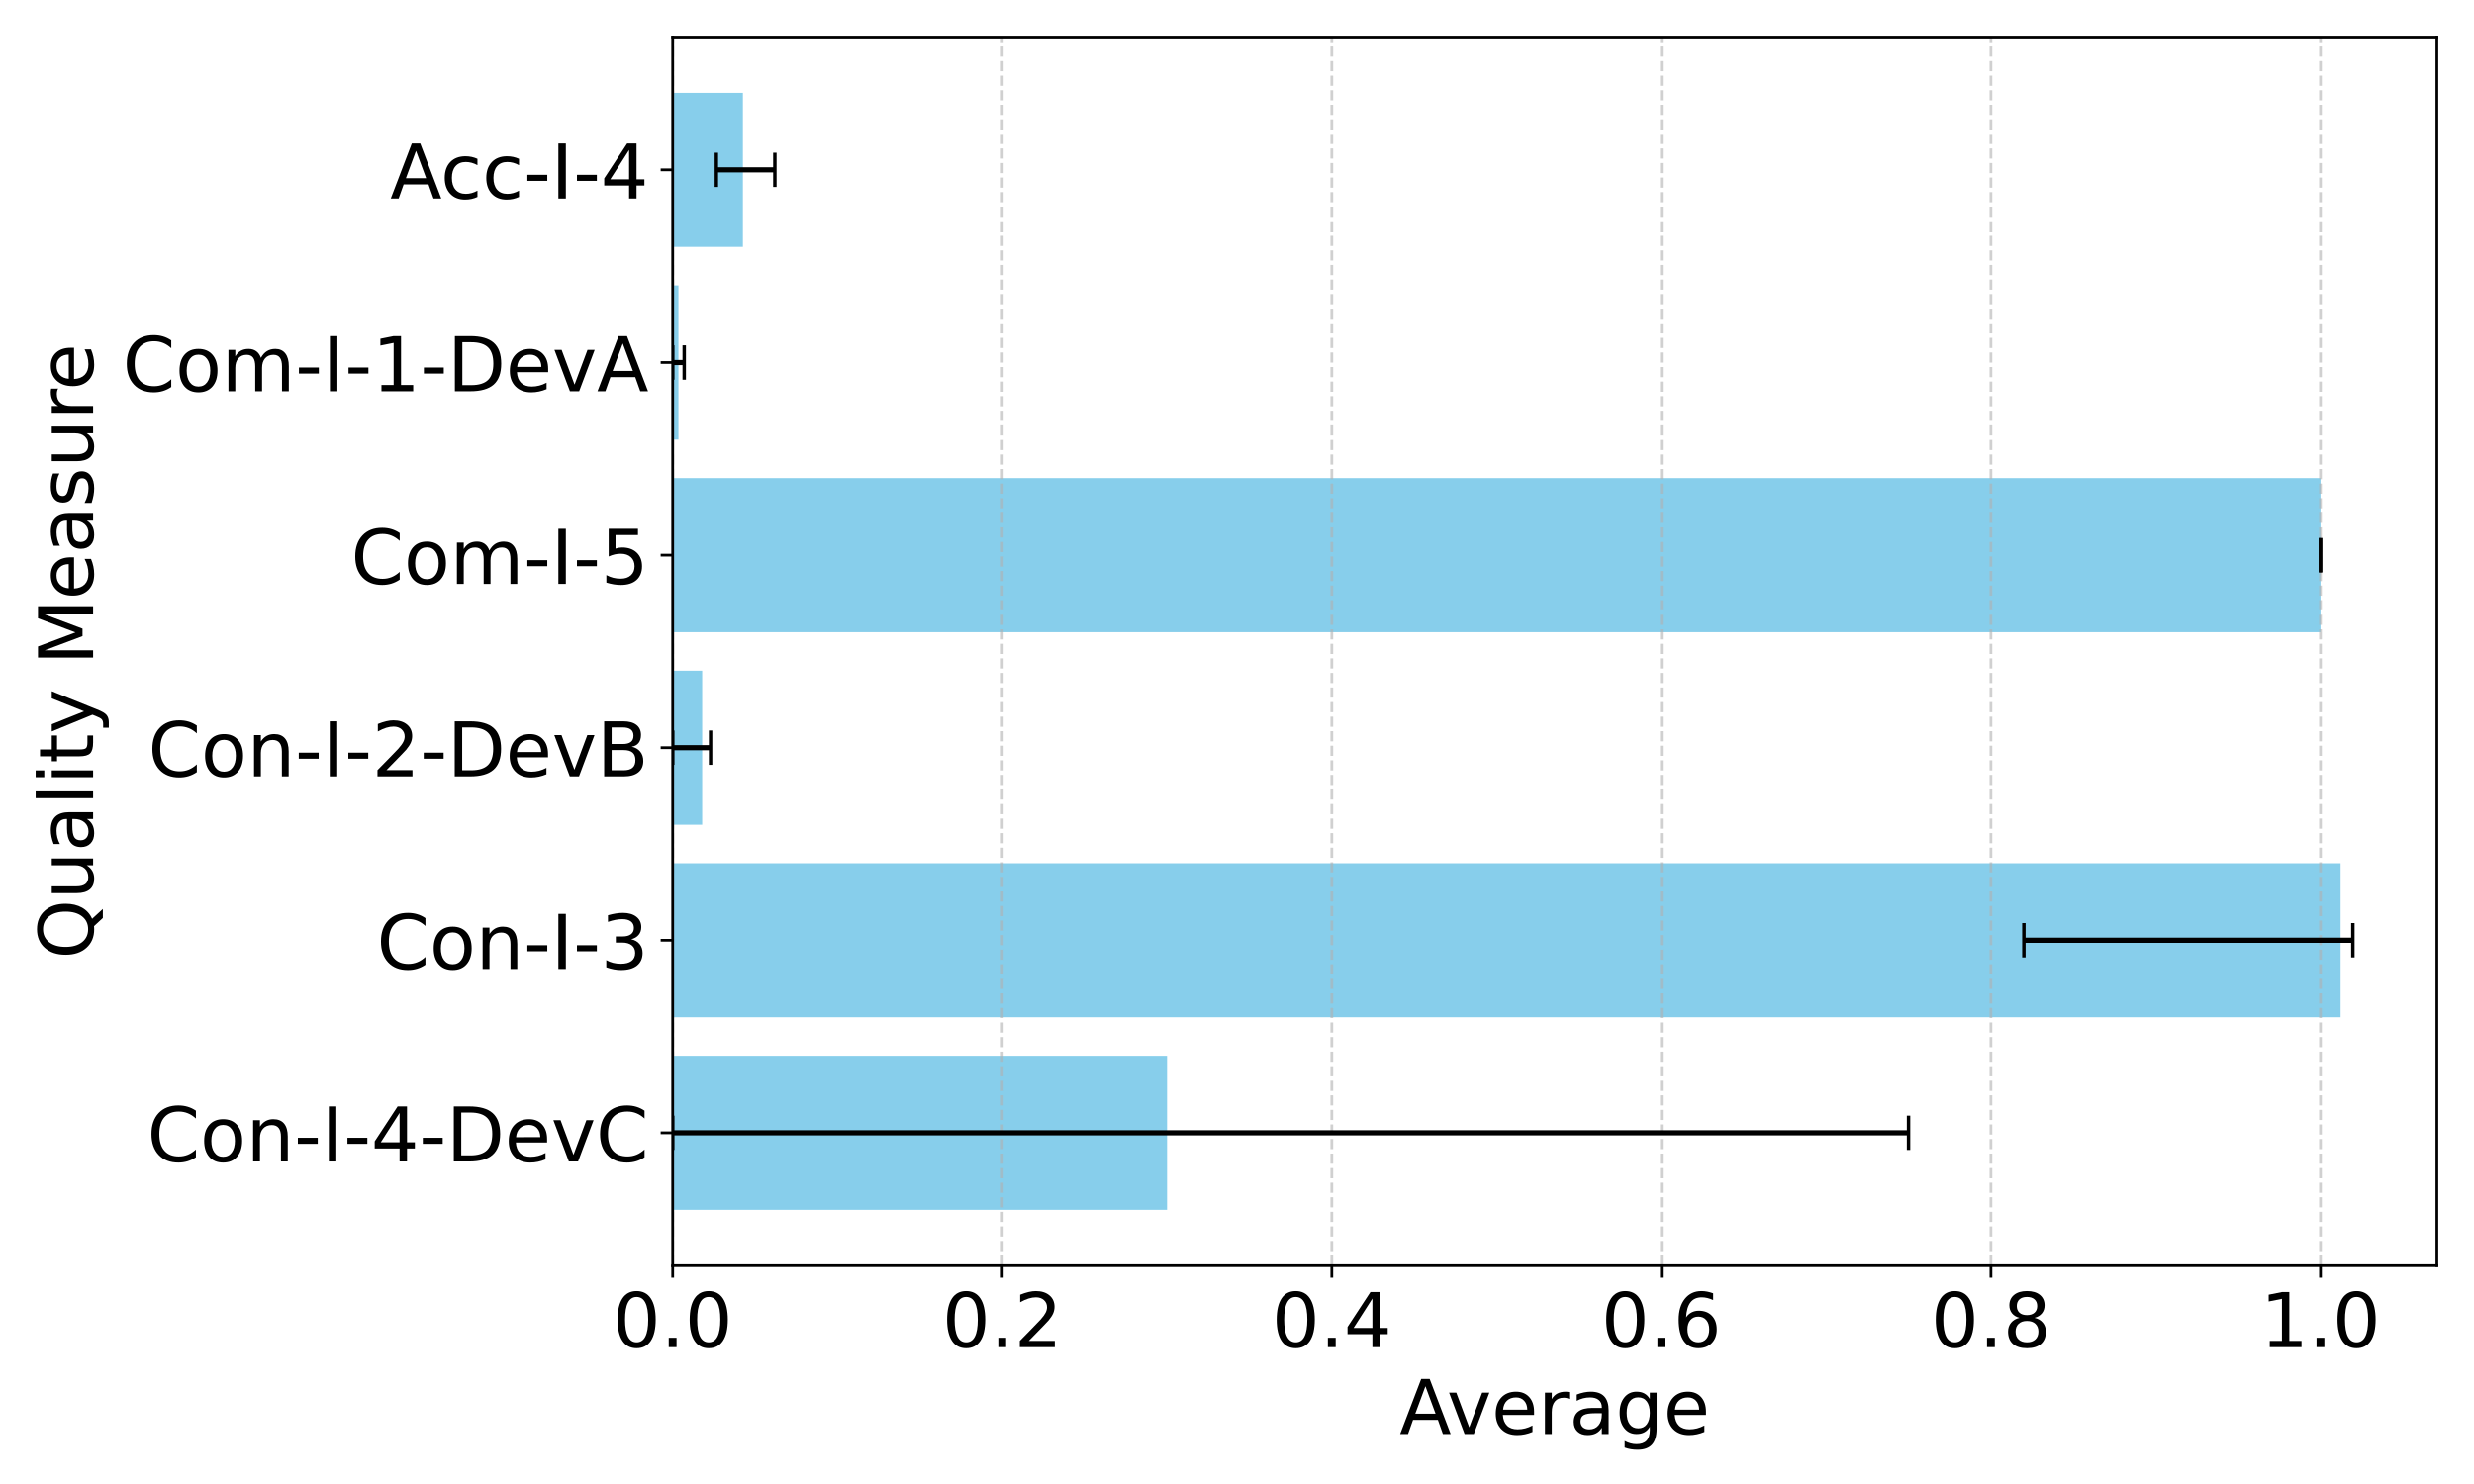
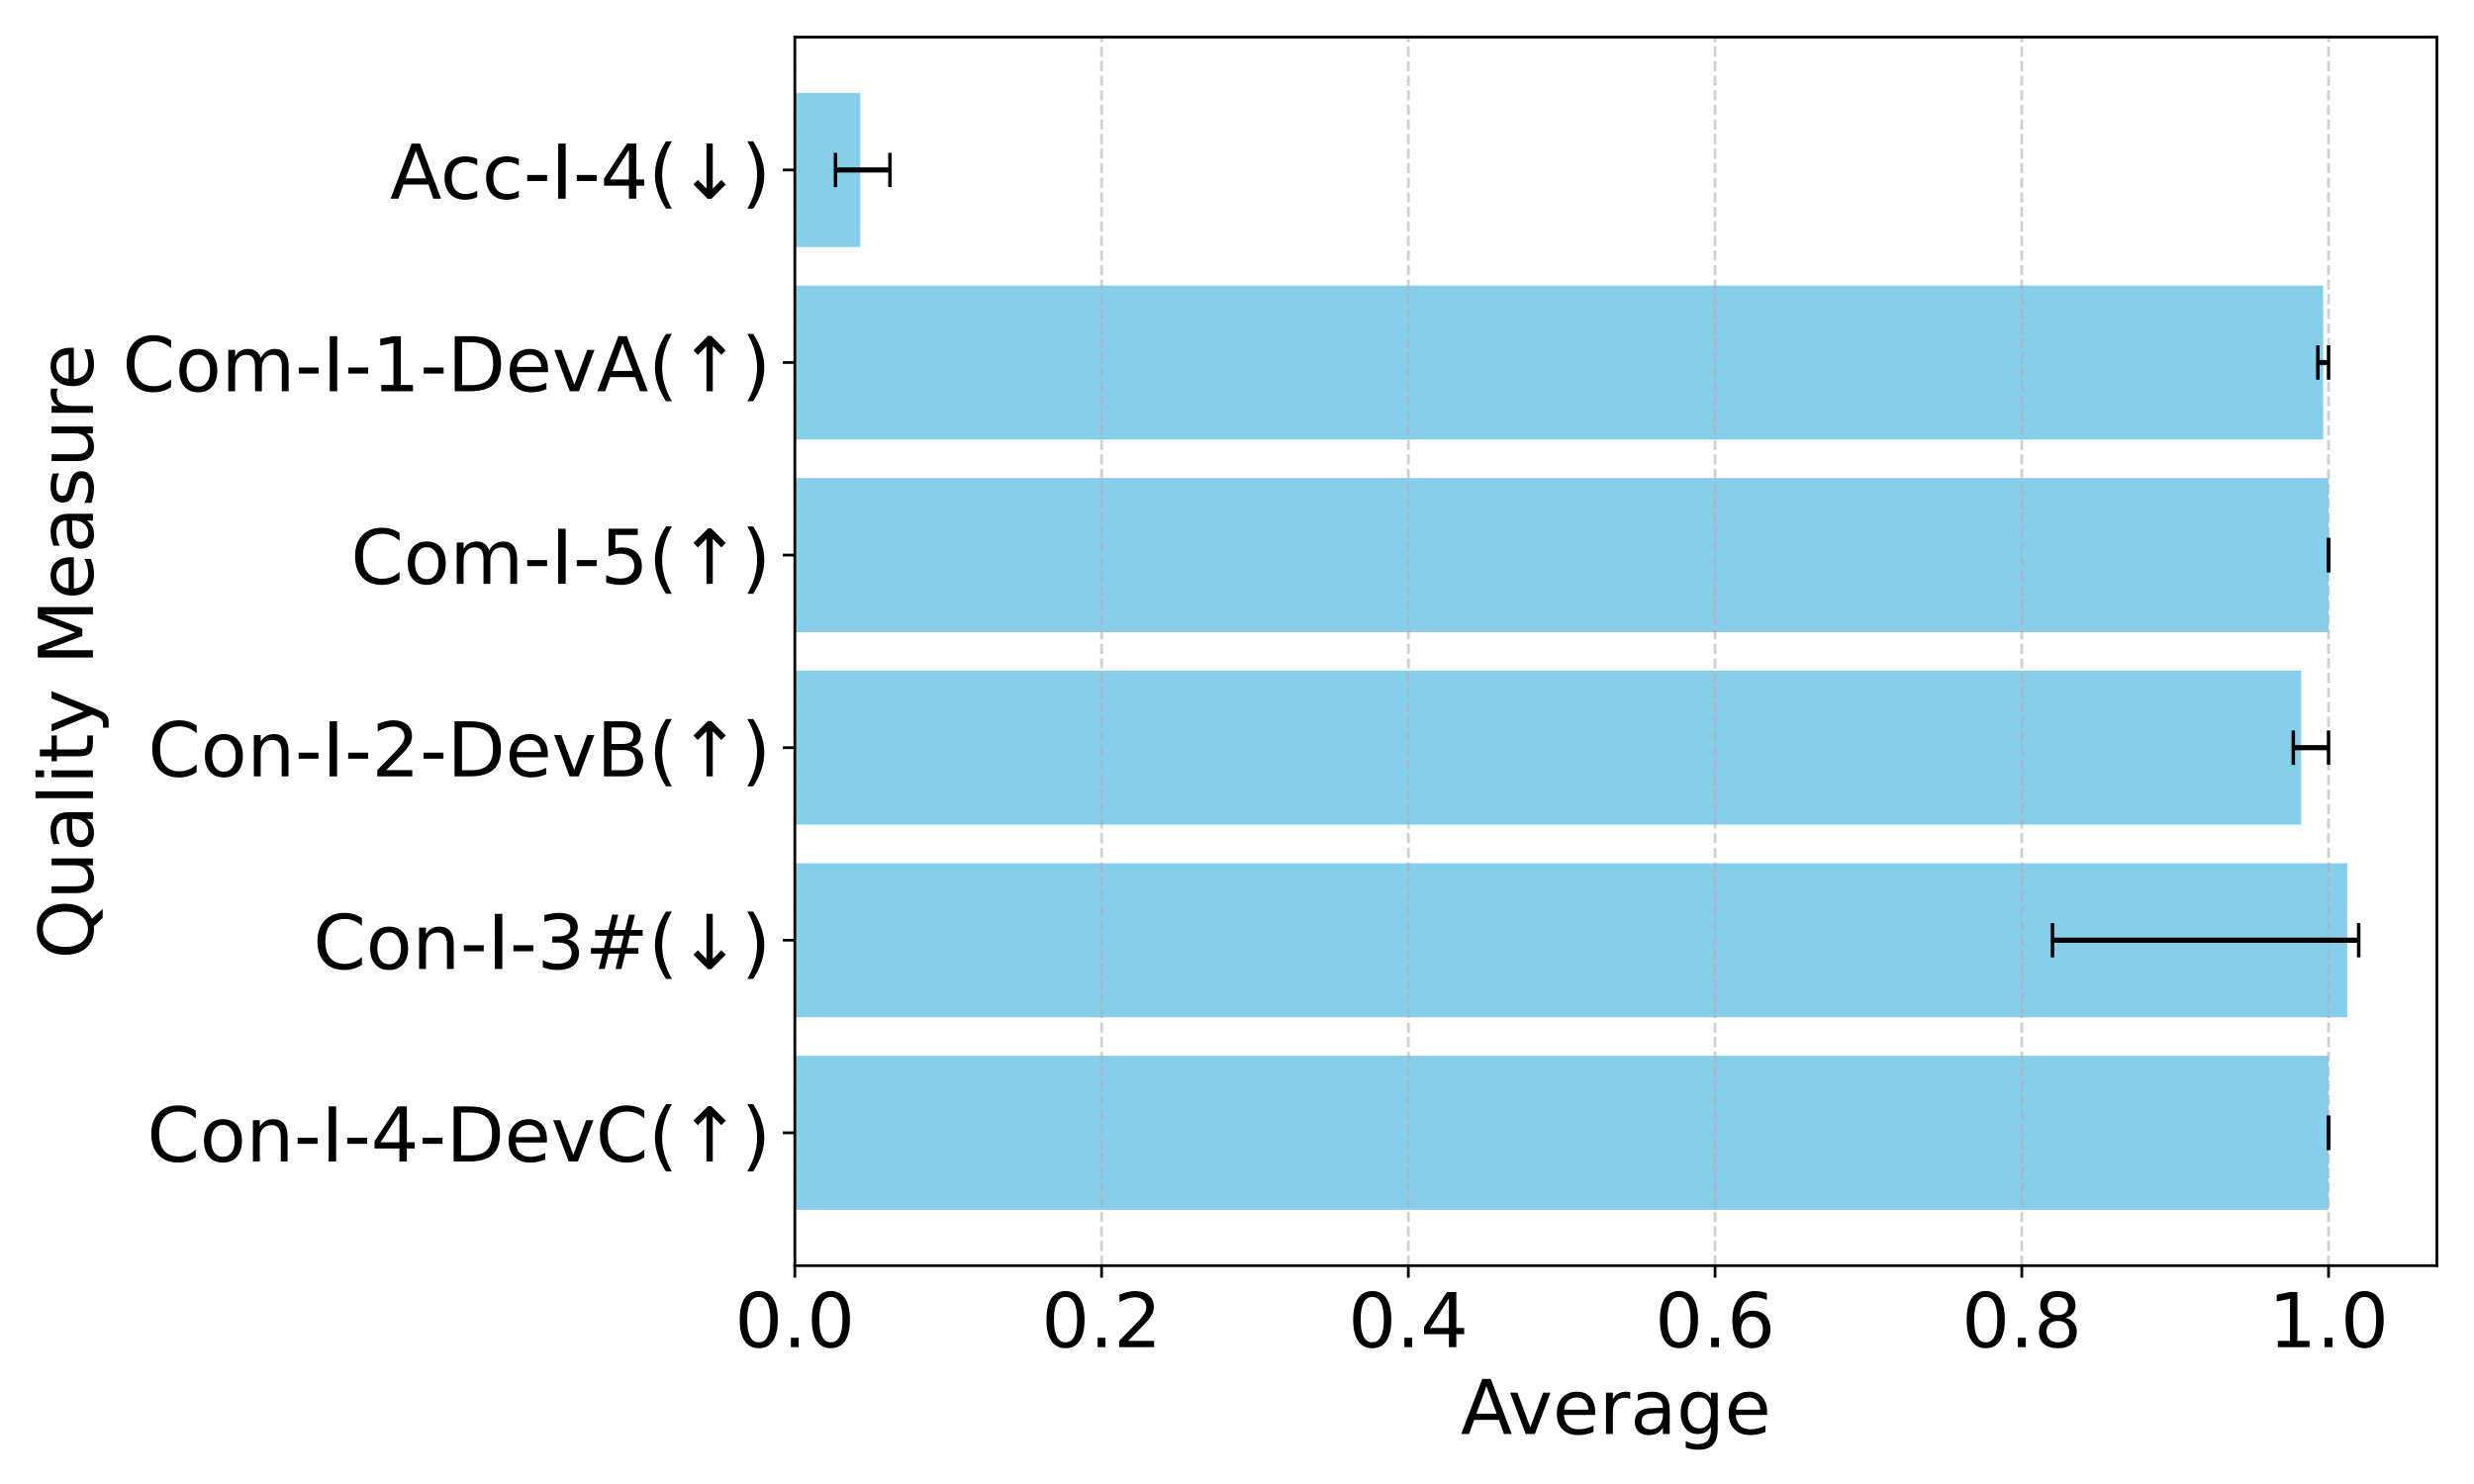
<svg xmlns="http://www.w3.org/2000/svg" xmlns:xlink="http://www.w3.org/1999/xlink" width="720pt" height="432pt" viewBox="0 0 720 432" version="1.1">
  <defs>
    <style type="text/css">*{stroke-linejoin: round; stroke-linecap: butt}</style>
  </defs>
  <g id="figure_1">
    <g id="patch_1">
      <path d="M 0 432  L 720 432  L 720 0  L 0 0  z " style="fill: #ffffff" />
    </g>
    <g id="axes_1">
      <g id="patch_2">
-         <path d="M 195.77 368.44  L 709.2 368.44  L 709.2 10.8  L 195.77 10.8  z " style="fill: #ffffff" />
+         <path d="M 231.32 368.44  L 709.2 368.44  L 709.2 10.8  L 231.32 10.8  z " style="fill: #ffffff" />
      </g>
      <g id="patch_3">
-         <path d="M 195.77 27.056  L 216.199 27.056  L 216.199 71.902  L 195.77 71.902  z " clip-path="url(#pde6bb00abd)" style="fill: #87ceeb" />
+         <path d="M 231.32 27.056  L 250.335 27.056  L 250.335 71.902  L 231.32 71.902  z " clip-path="url(#p840a104a9c)" style="fill: #87ceeb" />
      </g>
      <g id="patch_4">
-         <path d="M 195.77 83.113  L 197.448 83.113  L 197.448 127.958  L 195.77 127.958  z " clip-path="url(#pde6bb00abd)" style="fill: #87ceeb" />
+         <path d="M 231.32 83.113  L 676.111 83.113  L 676.111 127.958  L 231.32 127.958  z " clip-path="url(#p840a104a9c)" style="fill: #87ceeb" />
      </g>
      <g id="patch_5">
-         <path d="M 195.77 139.169  L 675.328 139.169  L 675.328 184.014  L 195.77 184.014  z " clip-path="url(#pde6bb00abd)" style="fill: #87ceeb" />
+         <path d="M 231.32 139.169  L 677.673 139.169  L 677.673 184.014  L 231.32 184.014  z " clip-path="url(#p840a104a9c)" style="fill: #87ceeb" />
      </g>
      <g id="patch_6">
-         <path d="M 195.77 195.226  L 204.354 195.226  L 204.354 240.071  L 195.77 240.071  z " clip-path="url(#pde6bb00abd)" style="fill: #87ceeb" />
+         <path d="M 231.32 195.226  L 669.683 195.226  L 669.683 240.071  L 231.32 240.071  z " clip-path="url(#p840a104a9c)" style="fill: #87ceeb" />
      </g>
      <g id="patch_7">
-         <path d="M 195.77 251.282  L 681.178 251.282  L 681.178 296.127  L 195.77 296.127  z " clip-path="url(#pde6bb00abd)" style="fill: #87ceeb" />
+         <path d="M 231.32 251.282  L 683.118 251.282  L 683.118 296.127  L 231.32 296.127  z " clip-path="url(#p840a104a9c)" style="fill: #87ceeb" />
      </g>
      <g id="patch_8">
-         <path d="M 195.77 307.338  L 339.637 307.338  L 339.637 352.184  L 195.77 352.184  z " clip-path="url(#pde6bb00abd)" style="fill: #87ceeb" />
+         <path d="M 231.32 307.338  L 677.673 307.338  L 677.673 352.184  L 231.32 352.184  z " clip-path="url(#p840a104a9c)" style="fill: #87ceeb" />
      </g>
      <g id="matplotlib.axis_1">
        <g id="xtick_1">
          <g id="line2d_1">
-             <path d="M 195.77 368.44  L 195.77 10.8  " clip-path="url(#pde6bb00abd)" style="fill: none; stroke-dasharray: 2.96,1.28; stroke-dashoffset: 0; stroke: #b0b0b0; stroke-opacity: 0.6; stroke-width: 0.8" />
+             <path d="M 231.32 368.44  L 231.32 10.8  " clip-path="url(#p840a104a9c)" style="fill: none; stroke-dasharray: 2.96,1.28; stroke-dashoffset: 0; stroke: #b0b0b0; stroke-opacity: 0.6; stroke-width: 0.8" />
          </g>
          <g id="line2d_2">
            <defs>
-               <path id="ma93b9ce2c4" d="M 0 0  L 0 3.5  " style="stroke: #000000; stroke-width: 0.8" />
+               <path id="m736668815b" d="M 0 0  L 0 3.5  " style="stroke: #000000; stroke-width: 0.8" />
            </defs>
            <g>
-               <use xlink:href="#ma93b9ce2c4" x="195.77" y="368.44" style="stroke: #000000; stroke-width: 0.8" />
+               <use xlink:href="#m736668815b" x="231.32" y="368.44" style="stroke: #000000; stroke-width: 0.8" />
            </g>
          </g>
          <g id="text_1">
-             <g transform="translate(178.2766 392.1566) scale(0.22 -0.22)">
+             <g transform="translate(213.8266 392.1566) scale(0.22 -0.22)">
              <defs>
                <path id="DejaVuSans-30" d="M 2034 4250  Q 1547 4250 1301 3770  Q 1056 3291 1056 2328  Q 1056 1369 1301 889  Q 1547 409 2034 409  Q 2525 409 2770 889  Q 3016 1369 3016 2328  Q 3016 3291 2770 3770  Q 2525 4250 2034 4250  z M 2034 4750  Q 2819 4750 3233 4129  Q 3647 3509 3647 2328  Q 3647 1150 3233 529  Q 2819 -91 2034 -91  Q 1250 -91 836 529  Q 422 1150 422 2328  Q 422 3509 836 4129  Q 1250 4750 2034 4750  z " transform="scale(0.015625)" />
                <path id="DejaVuSans-2e" d="M 684 794  L 1344 794  L 1344 0  L 684 0  L 684 794  z " transform="scale(0.015625)" />
              </defs>
              <use xlink:href="#DejaVuSans-30" />
              <use xlink:href="#DejaVuSans-2e" x="63.623" />
              <use xlink:href="#DejaVuSans-30" x="95.41" />
            </g>
          </g>
        </g>
        <g id="xtick_2">
          <g id="line2d_3">
-             <path d="M 291.682 368.44  L 291.682 10.8  " clip-path="url(#pde6bb00abd)" style="fill: none; stroke-dasharray: 2.96,1.28; stroke-dashoffset: 0; stroke: #b0b0b0; stroke-opacity: 0.6; stroke-width: 0.8" />
+             <path d="M 320.591 368.44  L 320.591 10.8  " clip-path="url(#p840a104a9c)" style="fill: none; stroke-dasharray: 2.96,1.28; stroke-dashoffset: 0; stroke: #b0b0b0; stroke-opacity: 0.6; stroke-width: 0.8" />
          </g>
          <g id="line2d_4">
            <g>
-               <use xlink:href="#ma93b9ce2c4" x="291.682" y="368.44" style="stroke: #000000; stroke-width: 0.8" />
+               <use xlink:href="#m736668815b" x="320.591" y="368.44" style="stroke: #000000; stroke-width: 0.8" />
            </g>
          </g>
          <g id="text_2">
-             <g transform="translate(274.1881 392.1566) scale(0.22 -0.22)">
+             <g transform="translate(303.0972 392.1566) scale(0.22 -0.22)">
              <defs>
                <path id="DejaVuSans-32" d="M 1228 531  L 3431 531  L 3431 0  L 469 0  L 469 531  Q 828 903 1448 1529  Q 2069 2156 2228 2338  Q 2531 2678 2651 2914  Q 2772 3150 2772 3378  Q 2772 3750 2511 3984  Q 2250 4219 1831 4219  Q 1534 4219 1204 4116  Q 875 4013 500 3803  L 500 4441  Q 881 4594 1212 4672  Q 1544 4750 1819 4750  Q 2544 4750 2975 4387  Q 3406 4025 3406 3419  Q 3406 3131 3298 2873  Q 3191 2616 2906 2266  Q 2828 2175 2409 1742  Q 1991 1309 1228 531  z " transform="scale(0.015625)" />
              </defs>
              <use xlink:href="#DejaVuSans-30" />
              <use xlink:href="#DejaVuSans-2e" x="63.623" />
              <use xlink:href="#DejaVuSans-32" x="95.41" />
            </g>
          </g>
        </g>
        <g id="xtick_3">
          <g id="line2d_5">
-             <path d="M 387.593 368.44  L 387.593 10.8  " clip-path="url(#pde6bb00abd)" style="fill: none; stroke-dasharray: 2.96,1.28; stroke-dashoffset: 0; stroke: #b0b0b0; stroke-opacity: 0.6; stroke-width: 0.8" />
+             <path d="M 409.861 368.44  L 409.861 10.8  " clip-path="url(#p840a104a9c)" style="fill: none; stroke-dasharray: 2.96,1.28; stroke-dashoffset: 0; stroke: #b0b0b0; stroke-opacity: 0.6; stroke-width: 0.8" />
          </g>
          <g id="line2d_6">
            <g>
-               <use xlink:href="#ma93b9ce2c4" x="387.593" y="368.44" style="stroke: #000000; stroke-width: 0.8" />
+               <use xlink:href="#m736668815b" x="409.861" y="368.44" style="stroke: #000000; stroke-width: 0.8" />
            </g>
          </g>
          <g id="text_3">
-             <g transform="translate(370.0996 392.1566) scale(0.22 -0.22)">
+             <g transform="translate(392.3678 392.1566) scale(0.22 -0.22)">
              <defs>
                <path id="DejaVuSans-34" d="M 2419 4116  L 825 1625  L 2419 1625  L 2419 4116  z M 2253 4666  L 3047 4666  L 3047 1625  L 3713 1625  L 3713 1100  L 3047 1100  L 3047 0  L 2419 0  L 2419 1100  L 313 1100  L 313 1709  L 2253 4666  z " transform="scale(0.015625)" />
              </defs>
              <use xlink:href="#DejaVuSans-30" />
              <use xlink:href="#DejaVuSans-2e" x="63.623" />
              <use xlink:href="#DejaVuSans-34" x="95.41" />
            </g>
          </g>
        </g>
        <g id="xtick_4">
          <g id="line2d_7">
-             <path d="M 483.505 368.44  L 483.505 10.8  " clip-path="url(#pde6bb00abd)" style="fill: none; stroke-dasharray: 2.96,1.28; stroke-dashoffset: 0; stroke: #b0b0b0; stroke-opacity: 0.6; stroke-width: 0.8" />
+             <path d="M 499.132 368.44  L 499.132 10.8  " clip-path="url(#p840a104a9c)" style="fill: none; stroke-dasharray: 2.96,1.28; stroke-dashoffset: 0; stroke: #b0b0b0; stroke-opacity: 0.6; stroke-width: 0.8" />
          </g>
          <g id="line2d_8">
            <g>
-               <use xlink:href="#ma93b9ce2c4" x="483.505" y="368.44" style="stroke: #000000; stroke-width: 0.8" />
+               <use xlink:href="#m736668815b" x="499.132" y="368.44" style="stroke: #000000; stroke-width: 0.8" />
            </g>
          </g>
          <g id="text_4">
-             <g transform="translate(466.0111 392.1566) scale(0.22 -0.22)">
+             <g transform="translate(481.6383 392.1566) scale(0.22 -0.22)">
              <defs>
                <path id="DejaVuSans-36" d="M 2113 2584  Q 1688 2584 1439 2293  Q 1191 2003 1191 1497  Q 1191 994 1439 701  Q 1688 409 2113 409  Q 2538 409 2786 701  Q 3034 994 3034 1497  Q 3034 2003 2786 2293  Q 2538 2584 2113 2584  z M 3366 4563  L 3366 3988  Q 3128 4100 2886 4159  Q 2644 4219 2406 4219  Q 1781 4219 1451 3797  Q 1122 3375 1075 2522  Q 1259 2794 1537 2939  Q 1816 3084 2150 3084  Q 2853 3084 3261 2657  Q 3669 2231 3669 1497  Q 3669 778 3244 343  Q 2819 -91 2113 -91  Q 1303 -91 875 529  Q 447 1150 447 2328  Q 447 3434 972 4092  Q 1497 4750 2381 4750  Q 2619 4750 2861 4703  Q 3103 4656 3366 4563  z " transform="scale(0.015625)" />
              </defs>
              <use xlink:href="#DejaVuSans-30" />
              <use xlink:href="#DejaVuSans-2e" x="63.623" />
              <use xlink:href="#DejaVuSans-36" x="95.41" />
            </g>
          </g>
        </g>
        <g id="xtick_5">
          <g id="line2d_9">
-             <path d="M 579.416 368.44  L 579.416 10.8  " clip-path="url(#pde6bb00abd)" style="fill: none; stroke-dasharray: 2.96,1.28; stroke-dashoffset: 0; stroke: #b0b0b0; stroke-opacity: 0.6; stroke-width: 0.8" />
+             <path d="M 588.402 368.44  L 588.402 10.8  " clip-path="url(#p840a104a9c)" style="fill: none; stroke-dasharray: 2.96,1.28; stroke-dashoffset: 0; stroke: #b0b0b0; stroke-opacity: 0.6; stroke-width: 0.8" />
          </g>
          <g id="line2d_10">
            <g>
-               <use xlink:href="#ma93b9ce2c4" x="579.416" y="368.44" style="stroke: #000000; stroke-width: 0.8" />
+               <use xlink:href="#m736668815b" x="588.402" y="368.44" style="stroke: #000000; stroke-width: 0.8" />
            </g>
          </g>
          <g id="text_5">
-             <g transform="translate(561.9227 392.1566) scale(0.22 -0.22)">
+             <g transform="translate(570.9089 392.1566) scale(0.22 -0.22)">
              <defs>
                <path id="DejaVuSans-38" d="M 2034 2216  Q 1584 2216 1326 1975  Q 1069 1734 1069 1313  Q 1069 891 1326 650  Q 1584 409 2034 409  Q 2484 409 2743 651  Q 3003 894 3003 1313  Q 3003 1734 2745 1975  Q 2488 2216 2034 2216  z M 1403 2484  Q 997 2584 770 2862  Q 544 3141 544 3541  Q 544 4100 942 4425  Q 1341 4750 2034 4750  Q 2731 4750 3128 4425  Q 3525 4100 3525 3541  Q 3525 3141 3298 2862  Q 3072 2584 2669 2484  Q 3125 2378 3379 2068  Q 3634 1759 3634 1313  Q 3634 634 3220 271  Q 2806 -91 2034 -91  Q 1263 -91 848 271  Q 434 634 434 1313  Q 434 1759 690 2068  Q 947 2378 1403 2484  z M 1172 3481  Q 1172 3119 1398 2916  Q 1625 2713 2034 2713  Q 2441 2713 2670 2916  Q 2900 3119 2900 3481  Q 2900 3844 2670 4047  Q 2441 4250 2034 4250  Q 1625 4250 1398 4047  Q 1172 3844 1172 3481  z " transform="scale(0.015625)" />
              </defs>
              <use xlink:href="#DejaVuSans-30" />
              <use xlink:href="#DejaVuSans-2e" x="63.623" />
              <use xlink:href="#DejaVuSans-38" x="95.41" />
            </g>
          </g>
        </g>
        <g id="xtick_6">
          <g id="line2d_11">
-             <path d="M 675.328 368.44  L 675.328 10.8  " clip-path="url(#pde6bb00abd)" style="fill: none; stroke-dasharray: 2.96,1.28; stroke-dashoffset: 0; stroke: #b0b0b0; stroke-opacity: 0.6; stroke-width: 0.8" />
+             <path d="M 677.673 368.44  L 677.673 10.8  " clip-path="url(#p840a104a9c)" style="fill: none; stroke-dasharray: 2.96,1.28; stroke-dashoffset: 0; stroke: #b0b0b0; stroke-opacity: 0.6; stroke-width: 0.8" />
          </g>
          <g id="line2d_12">
            <g>
-               <use xlink:href="#ma93b9ce2c4" x="675.328" y="368.44" style="stroke: #000000; stroke-width: 0.8" />
+               <use xlink:href="#m736668815b" x="677.673" y="368.44" style="stroke: #000000; stroke-width: 0.8" />
            </g>
          </g>
          <g id="text_6">
-             <g transform="translate(657.8342 392.1566) scale(0.22 -0.22)">
+             <g transform="translate(660.1795 392.1566) scale(0.22 -0.22)">
              <defs>
                <path id="DejaVuSans-31" d="M 794 531  L 1825 531  L 1825 4091  L 703 3866  L 703 4441  L 1819 4666  L 2450 4666  L 2450 531  L 3481 531  L 3481 0  L 794 0  L 794 531  z " transform="scale(0.015625)" />
              </defs>
              <use xlink:href="#DejaVuSans-31" />
              <use xlink:href="#DejaVuSans-2e" x="63.623" />
              <use xlink:href="#DejaVuSans-30" x="95.41" />
            </g>
          </g>
        </g>
        <g id="text_7">
-           <g transform="translate(407.3128 417.4484) scale(0.22 -0.22)">
+           <g transform="translate(425.0878 417.4484) scale(0.22 -0.22)">
            <defs>
              <path id="DejaVuSans-41" d="M 2188 4044  L 1331 1722  L 3047 1722  L 2188 4044  z M 1831 4666  L 2547 4666  L 4325 0  L 3669 0  L 3244 1197  L 1141 1197  L 716 0  L 50 0  L 1831 4666  z " transform="scale(0.015625)" />
              <path id="DejaVuSans-76" d="M 191 3500  L 800 3500  L 1894 563  L 2988 3500  L 3597 3500  L 2284 0  L 1503 0  L 191 3500  z " transform="scale(0.015625)" />
              <path id="DejaVuSans-65" d="M 3597 1894  L 3597 1613  L 953 1613  Q 991 1019 1311 708  Q 1631 397 2203 397  Q 2534 397 2845 478  Q 3156 559 3463 722  L 3463 178  Q 3153 47 2828 -22  Q 2503 -91 2169 -91  Q 1331 -91 842 396  Q 353 884 353 1716  Q 353 2575 817 3079  Q 1281 3584 2069 3584  Q 2775 3584 3186 3129  Q 3597 2675 3597 1894  z M 3022 2063  Q 3016 2534 2758 2815  Q 2500 3097 2075 3097  Q 1594 3097 1305 2825  Q 1016 2553 972 2059  L 3022 2063  z " transform="scale(0.015625)" />
              <path id="DejaVuSans-72" d="M 2631 2963  Q 2534 3019 2420 3045  Q 2306 3072 2169 3072  Q 1681 3072 1420 2755  Q 1159 2438 1159 1844  L 1159 0  L 581 0  L 581 3500  L 1159 3500  L 1159 2956  Q 1341 3275 1631 3429  Q 1922 3584 2338 3584  Q 2397 3584 2469 3576  Q 2541 3569 2628 3553  L 2631 2963  z " transform="scale(0.015625)" />
              <path id="DejaVuSans-61" d="M 2194 1759  Q 1497 1759 1228 1600  Q 959 1441 959 1056  Q 959 750 1161 570  Q 1363 391 1709 391  Q 2188 391 2477 730  Q 2766 1069 2766 1631  L 2766 1759  L 2194 1759  z M 3341 1997  L 3341 0  L 2766 0  L 2766 531  Q 2569 213 2275 61  Q 1981 -91 1556 -91  Q 1019 -91 701 211  Q 384 513 384 1019  Q 384 1609 779 1909  Q 1175 2209 1959 2209  L 2766 2209  L 2766 2266  Q 2766 2663 2505 2880  Q 2244 3097 1772 3097  Q 1472 3097 1187 3025  Q 903 2953 641 2809  L 641 3341  Q 956 3463 1253 3523  Q 1550 3584 1831 3584  Q 2591 3584 2966 3190  Q 3341 2797 3341 1997  z " transform="scale(0.015625)" />
              <path id="DejaVuSans-67" d="M 2906 1791  Q 2906 2416 2648 2759  Q 2391 3103 1925 3103  Q 1463 3103 1205 2759  Q 947 2416 947 1791  Q 947 1169 1205 825  Q 1463 481 1925 481  Q 2391 481 2648 825  Q 2906 1169 2906 1791  z M 3481 434  Q 3481 -459 3084 -895  Q 2688 -1331 1869 -1331  Q 1566 -1331 1297 -1286  Q 1028 -1241 775 -1147  L 775 -588  Q 1028 -725 1275 -790  Q 1522 -856 1778 -856  Q 2344 -856 2625 -561  Q 2906 -266 2906 331  L 2906 616  Q 2728 306 2450 153  Q 2172 0 1784 0  Q 1141 0 747 490  Q 353 981 353 1791  Q 353 2603 747 3093  Q 1141 3584 1784 3584  Q 2172 3584 2450 3431  Q 2728 3278 2906 2969  L 2906 3500  L 3481 3500  L 3481 434  z " transform="scale(0.015625)" />
            </defs>
            <use xlink:href="#DejaVuSans-41" />
            <use xlink:href="#DejaVuSans-76" x="62.533" />
            <use xlink:href="#DejaVuSans-65" x="121.713" />
            <use xlink:href="#DejaVuSans-72" x="183.236" />
            <use xlink:href="#DejaVuSans-61" x="224.35" />
            <use xlink:href="#DejaVuSans-67" x="285.629" />
            <use xlink:href="#DejaVuSans-65" x="349.105" />
          </g>
        </g>
      </g>
      <g id="matplotlib.axis_2">
        <g id="ytick_1">
          <g id="line2d_13">
            <defs>
-               <path id="mf4f87a3266" d="M 0 0  L -3.5 0  " style="stroke: #000000; stroke-width: 0.8" />
+               <path id="m5b9ed0db63" d="M 0 0  L -3.5 0  " style="stroke: #000000; stroke-width: 0.8" />
            </defs>
            <g>
-               <use xlink:href="#mf4f87a3266" x="195.77" y="49.479" style="stroke: #000000; stroke-width: 0.8" />
+               <use xlink:href="#m5b9ed0db63" x="231.32" y="49.479" style="stroke: #000000; stroke-width: 0.8" />
            </g>
          </g>
          <g id="text_8">
-             <g transform="translate(113.5506 57.83722) scale(0.22 -0.22)">
+             <g transform="translate(113.4984 57.83722) scale(0.22 -0.22)">
              <defs>
                <path id="DejaVuSans-63" d="M 3122 3366  L 3122 2828  Q 2878 2963 2633 3030  Q 2388 3097 2138 3097  Q 1578 3097 1268 2742  Q 959 2388 959 1747  Q 959 1106 1268 751  Q 1578 397 2138 397  Q 2388 397 2633 464  Q 2878 531 3122 666  L 3122 134  Q 2881 22 2623 -34  Q 2366 -91 2075 -91  Q 1284 -91 818 406  Q 353 903 353 1747  Q 353 2603 823 3093  Q 1294 3584 2113 3584  Q 2378 3584 2631 3529  Q 2884 3475 3122 3366  z " transform="scale(0.015625)" />
                <path id="DejaVuSans-2d" d="M 313 2009  L 1997 2009  L 1997 1497  L 313 1497  L 313 2009  z " transform="scale(0.015625)" />
                <path id="DejaVuSans-49" d="M 628 4666  L 1259 4666  L 1259 0  L 628 0  L 628 4666  z " transform="scale(0.015625)" />
+                 <path id="DejaVuSans-28" d="M 1984 4856  Q 1566 4138 1362 3434  Q 1159 2731 1159 2009  Q 1159 1288 1364 580  Q 1569 -128 1984 -844  L 1484 -844  Q 1016 -109 783 600  Q 550 1309 550 2009  Q 550 2706 781 3412  Q 1013 4119 1484 4856  L 1984 4856  z " transform="scale(0.015625)" />
+                 <path id="DejaVuSans-2193" d="M 2822 -22  L 2541 -22  L 1309 1209  L 1684 1584  L 2416 853  L 2416 4666  L 2947 4666  L 2947 853  L 3672 1584  L 4047 1209  L 2822 -22  z " transform="scale(0.015625)" />
+                 <path id="DejaVuSans-29" d="M 513 4856  L 1013 4856  Q 1481 4119 1714 3412  Q 1947 2706 1947 2009  Q 1947 1309 1714 600  Q 1481 -109 1013 -844  L 513 -844  Q 928 -128 1133 580  Q 1338 1288 1338 2009  Q 1338 2731 1133 3434  Q 928 4138 513 4856  z " transform="scale(0.015625)" />
              </defs>
              <use xlink:href="#DejaVuSans-41" />
              <use xlink:href="#DejaVuSans-63" x="66.658" />
              <use xlink:href="#DejaVuSans-63" x="121.639" />
              <use xlink:href="#DejaVuSans-2d" x="176.619" />
              <use xlink:href="#DejaVuSans-49" x="212.703" />
              <use xlink:href="#DejaVuSans-2d" x="242.195" />
              <use xlink:href="#DejaVuSans-34" x="278.279" />
+               <use xlink:href="#DejaVuSans-28" x="341.902" />
+               <use xlink:href="#DejaVuSans-2193" x="380.916" />
+               <use xlink:href="#DejaVuSans-29" x="464.705" />
            </g>
          </g>
        </g>
        <g id="ytick_2">
          <g id="line2d_14">
            <g>
-               <use xlink:href="#mf4f87a3266" x="195.77" y="105.535" style="stroke: #000000; stroke-width: 0.8" />
+               <use xlink:href="#m5b9ed0db63" x="231.32" y="105.535" style="stroke: #000000; stroke-width: 0.8" />
            </g>
          </g>
          <g id="text_9">
-             <g transform="translate(35.67063 113.8936) scale(0.22 -0.22)">
+             <g transform="translate(35.61844 113.8936) scale(0.22 -0.22)">
              <defs>
                <path id="DejaVuSans-43" d="M 4122 4306  L 4122 3641  Q 3803 3938 3442 4084  Q 3081 4231 2675 4231  Q 1875 4231 1450 3742  Q 1025 3253 1025 2328  Q 1025 1406 1450 917  Q 1875 428 2675 428  Q 3081 428 3442 575  Q 3803 722 4122 1019  L 4122 359  Q 3791 134 3420 21  Q 3050 -91 2638 -91  Q 1578 -91 968 557  Q 359 1206 359 2328  Q 359 3453 968 4101  Q 1578 4750 2638 4750  Q 3056 4750 3426 4639  Q 3797 4528 4122 4306  z " transform="scale(0.015625)" />
                <path id="DejaVuSans-6f" d="M 1959 3097  Q 1497 3097 1228 2736  Q 959 2375 959 1747  Q 959 1119 1226 758  Q 1494 397 1959 397  Q 2419 397 2687 759  Q 2956 1122 2956 1747  Q 2956 2369 2687 2733  Q 2419 3097 1959 3097  z M 1959 3584  Q 2709 3584 3137 3096  Q 3566 2609 3566 1747  Q 3566 888 3137 398  Q 2709 -91 1959 -91  Q 1206 -91 779 398  Q 353 888 353 1747  Q 353 2609 779 3096  Q 1206 3584 1959 3584  z " transform="scale(0.015625)" />
                <path id="DejaVuSans-6d" d="M 3328 2828  Q 3544 3216 3844 3400  Q 4144 3584 4550 3584  Q 5097 3584 5394 3201  Q 5691 2819 5691 2113  L 5691 0  L 5113 0  L 5113 2094  Q 5113 2597 4934 2840  Q 4756 3084 4391 3084  Q 3944 3084 3684 2787  Q 3425 2491 3425 1978  L 3425 0  L 2847 0  L 2847 2094  Q 2847 2600 2669 2842  Q 2491 3084 2119 3084  Q 1678 3084 1418 2786  Q 1159 2488 1159 1978  L 1159 0  L 581 0  L 581 3500  L 1159 3500  L 1159 2956  Q 1356 3278 1631 3431  Q 1906 3584 2284 3584  Q 2666 3584 2933 3390  Q 3200 3197 3328 2828  z " transform="scale(0.015625)" />
                <path id="DejaVuSans-44" d="M 1259 4147  L 1259 519  L 2022 519  Q 2988 519 3436 956  Q 3884 1394 3884 2338  Q 3884 3275 3436 3711  Q 2988 4147 2022 4147  L 1259 4147  z M 628 4666  L 1925 4666  Q 3281 4666 3915 4102  Q 4550 3538 4550 2338  Q 4550 1131 3912 565  Q 3275 0 1925 0  L 628 0  L 628 4666  z " transform="scale(0.015625)" />
+                 <path id="DejaVuSans-2191" d="M 2541 4688  L 2822 4688  L 4047 3456  L 3672 3081  L 2947 3813  L 2947 0  L 2416 0  L 2416 3813  L 1684 3081  L 1309 3456  L 2541 4688  z " transform="scale(0.015625)" />
              </defs>
              <use xlink:href="#DejaVuSans-43" />
              <use xlink:href="#DejaVuSans-6f" x="69.824" />
              <use xlink:href="#DejaVuSans-6d" x="131.006" />
              <use xlink:href="#DejaVuSans-2d" x="228.418" />
              <use xlink:href="#DejaVuSans-49" x="264.502" />
              <use xlink:href="#DejaVuSans-2d" x="293.994" />
              <use xlink:href="#DejaVuSans-31" x="330.078" />
              <use xlink:href="#DejaVuSans-2d" x="393.701" />
              <use xlink:href="#DejaVuSans-44" x="429.785" />
              <use xlink:href="#DejaVuSans-65" x="506.787" />
              <use xlink:href="#DejaVuSans-76" x="568.311" />
              <use xlink:href="#DejaVuSans-41" x="627.49" />
+               <use xlink:href="#DejaVuSans-28" x="695.898" />
+               <use xlink:href="#DejaVuSans-2191" x="734.912" />
+               <use xlink:href="#DejaVuSans-29" x="818.701" />
            </g>
          </g>
        </g>
        <g id="ytick_3">
          <g id="line2d_15">
            <g>
-               <use xlink:href="#mf4f87a3266" x="195.77" y="161.592" style="stroke: #000000; stroke-width: 0.8" />
+               <use xlink:href="#m5b9ed0db63" x="231.32" y="161.592" style="stroke: #000000; stroke-width: 0.8" />
            </g>
          </g>
          <g id="text_10">
-             <g transform="translate(102.1553 169.9501) scale(0.22 -0.22)">
+             <g transform="translate(102.1031 169.9501) scale(0.22 -0.22)">
              <defs>
                <path id="DejaVuSans-35" d="M 691 4666  L 3169 4666  L 3169 4134  L 1269 4134  L 1269 2991  Q 1406 3038 1543 3061  Q 1681 3084 1819 3084  Q 2600 3084 3056 2656  Q 3513 2228 3513 1497  Q 3513 744 3044 326  Q 2575 -91 1722 -91  Q 1428 -91 1123 -41  Q 819 9 494 109  L 494 744  Q 775 591 1075 516  Q 1375 441 1709 441  Q 2250 441 2565 725  Q 2881 1009 2881 1497  Q 2881 1984 2565 2268  Q 2250 2553 1709 2553  Q 1456 2553 1204 2497  Q 953 2441 691 2322  L 691 4666  z " transform="scale(0.015625)" />
              </defs>
              <use xlink:href="#DejaVuSans-43" />
              <use xlink:href="#DejaVuSans-6f" x="69.824" />
              <use xlink:href="#DejaVuSans-6d" x="131.006" />
              <use xlink:href="#DejaVuSans-2d" x="228.418" />
              <use xlink:href="#DejaVuSans-49" x="264.502" />
              <use xlink:href="#DejaVuSans-2d" x="293.994" />
              <use xlink:href="#DejaVuSans-35" x="330.078" />
+               <use xlink:href="#DejaVuSans-28" x="393.701" />
+               <use xlink:href="#DejaVuSans-2191" x="432.715" />
+               <use xlink:href="#DejaVuSans-29" x="516.504" />
            </g>
          </g>
        </g>
        <g id="ytick_4">
          <g id="line2d_16">
            <g>
-               <use xlink:href="#mf4f87a3266" x="195.77" y="217.648" style="stroke: #000000; stroke-width: 0.8" />
+               <use xlink:href="#m5b9ed0db63" x="231.32" y="217.648" style="stroke: #000000; stroke-width: 0.8" />
            </g>
          </g>
          <g id="text_11">
-             <g transform="translate(43.11281 226.0065) scale(0.22 -0.22)">
+             <g transform="translate(43.06063 226.0065) scale(0.22 -0.22)">
              <defs>
                <path id="DejaVuSans-6e" d="M 3513 2113  L 3513 0  L 2938 0  L 2938 2094  Q 2938 2591 2744 2837  Q 2550 3084 2163 3084  Q 1697 3084 1428 2787  Q 1159 2491 1159 1978  L 1159 0  L 581 0  L 581 3500  L 1159 3500  L 1159 2956  Q 1366 3272 1645 3428  Q 1925 3584 2291 3584  Q 2894 3584 3203 3211  Q 3513 2838 3513 2113  z " transform="scale(0.015625)" />
                <path id="DejaVuSans-42" d="M 1259 2228  L 1259 519  L 2272 519  Q 2781 519 3026 730  Q 3272 941 3272 1375  Q 3272 1813 3026 2020  Q 2781 2228 2272 2228  L 1259 2228  z M 1259 4147  L 1259 2741  L 2194 2741  Q 2656 2741 2882 2914  Q 3109 3088 3109 3444  Q 3109 3797 2882 3972  Q 2656 4147 2194 4147  L 1259 4147  z M 628 4666  L 2241 4666  Q 2963 4666 3353 4366  Q 3744 4066 3744 3513  Q 3744 3084 3544 2831  Q 3344 2578 2956 2516  Q 3422 2416 3680 2098  Q 3938 1781 3938 1306  Q 3938 681 3513 340  Q 3088 0 2303 0  L 628 0  L 628 4666  z " transform="scale(0.015625)" />
              </defs>
              <use xlink:href="#DejaVuSans-43" />
              <use xlink:href="#DejaVuSans-6f" x="69.824" />
              <use xlink:href="#DejaVuSans-6e" x="131.006" />
              <use xlink:href="#DejaVuSans-2d" x="194.385" />
              <use xlink:href="#DejaVuSans-49" x="230.469" />
              <use xlink:href="#DejaVuSans-2d" x="259.961" />
              <use xlink:href="#DejaVuSans-32" x="296.045" />
              <use xlink:href="#DejaVuSans-2d" x="359.668" />
              <use xlink:href="#DejaVuSans-44" x="395.752" />
              <use xlink:href="#DejaVuSans-65" x="472.754" />
              <use xlink:href="#DejaVuSans-76" x="534.277" />
              <use xlink:href="#DejaVuSans-42" x="593.457" />
+               <use xlink:href="#DejaVuSans-28" x="662.061" />
+               <use xlink:href="#DejaVuSans-2191" x="701.074" />
+               <use xlink:href="#DejaVuSans-29" x="784.863" />
            </g>
          </g>
        </g>
        <g id="ytick_5">
          <g id="line2d_17">
            <g>
-               <use xlink:href="#mf4f87a3266" x="195.77" y="273.705" style="stroke: #000000; stroke-width: 0.8" />
+               <use xlink:href="#m5b9ed0db63" x="231.32" y="273.705" style="stroke: #000000; stroke-width: 0.8" />
            </g>
          </g>
          <g id="text_12">
-             <g transform="translate(109.6422 282.0629) scale(0.22 -0.22)">
+             <g transform="translate(91.15469 282.0629) scale(0.22 -0.22)">
              <defs>
                <path id="DejaVuSans-33" d="M 2597 2516  Q 3050 2419 3304 2112  Q 3559 1806 3559 1356  Q 3559 666 3084 287  Q 2609 -91 1734 -91  Q 1441 -91 1130 -33  Q 819 25 488 141  L 488 750  Q 750 597 1062 519  Q 1375 441 1716 441  Q 2309 441 2620 675  Q 2931 909 2931 1356  Q 2931 1769 2642 2001  Q 2353 2234 1838 2234  L 1294 2234  L 1294 2753  L 1863 2753  Q 2328 2753 2575 2939  Q 2822 3125 2822 3475  Q 2822 3834 2567 4026  Q 2313 4219 1838 4219  Q 1578 4219 1281 4162  Q 984 4106 628 3988  L 628 4550  Q 988 4650 1302 4700  Q 1616 4750 1894 4750  Q 2613 4750 3031 4423  Q 3450 4097 3450 3541  Q 3450 3153 3228 2886  Q 3006 2619 2597 2516  z " transform="scale(0.015625)" />
+                 <path id="DejaVuSans-23" d="M 3272 2816  L 2363 2816  L 2100 1772  L 3016 1772  L 3272 2816  z M 2803 4594  L 2478 3297  L 3391 3297  L 3719 4594  L 4219 4594  L 3897 3297  L 4872 3297  L 4872 2816  L 3775 2816  L 3519 1772  L 4513 1772  L 4513 1294  L 3397 1294  L 3072 0  L 2572 0  L 2894 1294  L 1978 1294  L 1656 0  L 1153 0  L 1478 1294  L 494 1294  L 494 1772  L 1594 1772  L 1856 2816  L 850 2816  L 850 3297  L 1978 3297  L 2297 4594  L 2803 4594  z " transform="scale(0.015625)" />
              </defs>
              <use xlink:href="#DejaVuSans-43" />
              <use xlink:href="#DejaVuSans-6f" x="69.824" />
              <use xlink:href="#DejaVuSans-6e" x="131.006" />
              <use xlink:href="#DejaVuSans-2d" x="194.385" />
              <use xlink:href="#DejaVuSans-49" x="230.469" />
              <use xlink:href="#DejaVuSans-2d" x="259.961" />
              <use xlink:href="#DejaVuSans-33" x="296.045" />
+               <use xlink:href="#DejaVuSans-23" x="359.668" />
+               <use xlink:href="#DejaVuSans-28" x="443.457" />
+               <use xlink:href="#DejaVuSans-2193" x="482.471" />
+               <use xlink:href="#DejaVuSans-29" x="566.26" />
            </g>
          </g>
        </g>
        <g id="ytick_6">
          <g id="line2d_18">
            <g>
-               <use xlink:href="#mf4f87a3266" x="195.77" y="329.761" style="stroke: #000000; stroke-width: 0.8" />
+               <use xlink:href="#m5b9ed0db63" x="231.32" y="329.761" style="stroke: #000000; stroke-width: 0.8" />
            </g>
          </g>
          <g id="text_13">
-             <g transform="translate(42.84469 338.1193) scale(0.22 -0.22)">
+             <g transform="translate(42.7925 338.1193) scale(0.22 -0.22)">
              <use xlink:href="#DejaVuSans-43" />
              <use xlink:href="#DejaVuSans-6f" x="69.824" />
              <use xlink:href="#DejaVuSans-6e" x="131.006" />
              <use xlink:href="#DejaVuSans-2d" x="194.385" />
              <use xlink:href="#DejaVuSans-49" x="230.469" />
              <use xlink:href="#DejaVuSans-2d" x="259.961" />
              <use xlink:href="#DejaVuSans-34" x="296.045" />
              <use xlink:href="#DejaVuSans-2d" x="359.668" />
              <use xlink:href="#DejaVuSans-44" x="395.752" />
              <use xlink:href="#DejaVuSans-65" x="472.754" />
              <use xlink:href="#DejaVuSans-76" x="534.277" />
              <use xlink:href="#DejaVuSans-43" x="593.457" />
+               <use xlink:href="#DejaVuSans-28" x="663.281" />
+               <use xlink:href="#DejaVuSans-2191" x="702.295" />
+               <use xlink:href="#DejaVuSans-29" x="786.084" />
            </g>
          </g>
        </g>
        <g id="text_14">
-           <g transform="translate(27.09531 279.1669) rotate(-90) scale(0.22 -0.22)">
+           <g transform="translate(27.04312 279.1669) rotate(-90) scale(0.22 -0.22)">
            <defs>
              <path id="DejaVuSans-51" d="M 2522 4238  Q 1834 4238 1429 3725  Q 1025 3213 1025 2328  Q 1025 1447 1429 934  Q 1834 422 2522 422  Q 3209 422 3611 934  Q 4013 1447 4013 2328  Q 4013 3213 3611 3725  Q 3209 4238 2522 4238  z M 3406 84  L 4238 -825  L 3475 -825  L 2784 -78  Q 2681 -84 2626 -87  Q 2572 -91 2522 -91  Q 1538 -91 948 567  Q 359 1225 359 2328  Q 359 3434 948 4092  Q 1538 4750 2522 4750  Q 3503 4750 4090 4092  Q 4678 3434 4678 2328  Q 4678 1516 4351 937  Q 4025 359 3406 84  z " transform="scale(0.015625)" />
              <path id="DejaVuSans-75" d="M 544 1381  L 544 3500  L 1119 3500  L 1119 1403  Q 1119 906 1312 657  Q 1506 409 1894 409  Q 2359 409 2629 706  Q 2900 1003 2900 1516  L 2900 3500  L 3475 3500  L 3475 0  L 2900 0  L 2900 538  Q 2691 219 2414 64  Q 2138 -91 1772 -91  Q 1169 -91 856 284  Q 544 659 544 1381  z M 1991 3584  L 1991 3584  z " transform="scale(0.015625)" />
              <path id="DejaVuSans-6c" d="M 603 4863  L 1178 4863  L 1178 0  L 603 0  L 603 4863  z " transform="scale(0.015625)" />
              <path id="DejaVuSans-69" d="M 603 3500  L 1178 3500  L 1178 0  L 603 0  L 603 3500  z M 603 4863  L 1178 4863  L 1178 4134  L 603 4134  L 603 4863  z " transform="scale(0.015625)" />
              <path id="DejaVuSans-74" d="M 1172 4494  L 1172 3500  L 2356 3500  L 2356 3053  L 1172 3053  L 1172 1153  Q 1172 725 1289 603  Q 1406 481 1766 481  L 2356 481  L 2356 0  L 1766 0  Q 1100 0 847 248  Q 594 497 594 1153  L 594 3053  L 172 3053  L 172 3500  L 594 3500  L 594 4494  L 1172 4494  z " transform="scale(0.015625)" />
              <path id="DejaVuSans-79" d="M 2059 -325  Q 1816 -950 1584 -1140  Q 1353 -1331 966 -1331  L 506 -1331  L 506 -850  L 844 -850  Q 1081 -850 1212 -737  Q 1344 -625 1503 -206  L 1606 56  L 191 3500  L 800 3500  L 1894 763  L 2988 3500  L 3597 3500  L 2059 -325  z " transform="scale(0.015625)" />
              <path id="DejaVuSans-20" transform="scale(0.015625)" />
              <path id="DejaVuSans-4d" d="M 628 4666  L 1569 4666  L 2759 1491  L 3956 4666  L 4897 4666  L 4897 0  L 4281 0  L 4281 4097  L 3078 897  L 2444 897  L 1241 4097  L 1241 0  L 628 0  L 628 4666  z " transform="scale(0.015625)" />
              <path id="DejaVuSans-73" d="M 2834 3397  L 2834 2853  Q 2591 2978 2328 3040  Q 2066 3103 1784 3103  Q 1356 3103 1142 2972  Q 928 2841 928 2578  Q 928 2378 1081 2264  Q 1234 2150 1697 2047  L 1894 2003  Q 2506 1872 2764 1633  Q 3022 1394 3022 966  Q 3022 478 2636 193  Q 2250 -91 1575 -91  Q 1294 -91 989 -36  Q 684 19 347 128  L 347 722  Q 666 556 975 473  Q 1284 391 1588 391  Q 1994 391 2212 530  Q 2431 669 2431 922  Q 2431 1156 2273 1281  Q 2116 1406 1581 1522  L 1381 1569  Q 847 1681 609 1914  Q 372 2147 372 2553  Q 372 3047 722 3315  Q 1072 3584 1716 3584  Q 2034 3584 2315 3537  Q 2597 3491 2834 3397  z " transform="scale(0.015625)" />
            </defs>
            <use xlink:href="#DejaVuSans-51" />
            <use xlink:href="#DejaVuSans-75" x="78.711" />
            <use xlink:href="#DejaVuSans-61" x="142.09" />
            <use xlink:href="#DejaVuSans-6c" x="203.369" />
            <use xlink:href="#DejaVuSans-69" x="231.152" />
            <use xlink:href="#DejaVuSans-74" x="258.936" />
            <use xlink:href="#DejaVuSans-79" x="298.145" />
            <use xlink:href="#DejaVuSans-20" x="357.324" />
            <use xlink:href="#DejaVuSans-4d" x="389.111" />
            <use xlink:href="#DejaVuSans-65" x="475.391" />
            <use xlink:href="#DejaVuSans-61" x="536.914" />
            <use xlink:href="#DejaVuSans-73" x="598.193" />
            <use xlink:href="#DejaVuSans-75" x="650.293" />
            <use xlink:href="#DejaVuSans-72" x="713.672" />
            <use xlink:href="#DejaVuSans-65" x="752.535" />
          </g>
        </g>
      </g>
      <g id="LineCollection_1">
-         <path d="M 208.478 49.479  L 225.503 49.479  " clip-path="url(#pde6bb00abd)" style="fill: none; stroke: #000000; stroke-width: 1.5" />
-         <path d="M 195.77 105.535  L 199.127 105.535  " clip-path="url(#pde6bb00abd)" style="fill: none; stroke: #000000; stroke-width: 1.5" />
-         <path d="M 675.328 161.592  L 675.328 161.592  " clip-path="url(#pde6bb00abd)" style="fill: none; stroke: #000000; stroke-width: 1.5" />
-         <path d="M 195.77 217.648  L 206.8 217.648  " clip-path="url(#pde6bb00abd)" style="fill: none; stroke: #000000; stroke-width: 1.5" />
-         <path d="M 589.007 273.705  L 684.751 273.705  " clip-path="url(#pde6bb00abd)" style="fill: none; stroke: #000000; stroke-width: 1.5" />
-         <path d="M 195.77 329.761  L 555.438 329.761  " clip-path="url(#pde6bb00abd)" style="fill: none; stroke: #000000; stroke-width: 1.5" />
+         <path d="M 243.148 49.479  L 258.994 49.479  " clip-path="url(#p840a104a9c)" style="fill: none; stroke: #000000; stroke-width: 1.5" />
+         <path d="M 674.549 105.535  L 677.673 105.535  " clip-path="url(#p840a104a9c)" style="fill: none; stroke: #000000; stroke-width: 1.5" />
+         <path d="M 677.673 161.592  L 677.673 161.592  " clip-path="url(#p840a104a9c)" style="fill: none; stroke: #000000; stroke-width: 1.5" />
+         <path d="M 667.407 217.648  L 677.673 217.648  " clip-path="url(#p840a104a9c)" style="fill: none; stroke: #000000; stroke-width: 1.5" />
+         <path d="M 597.329 273.705  L 686.444 273.705  " clip-path="url(#p840a104a9c)" style="fill: none; stroke: #000000; stroke-width: 1.5" />
+         <path d="M 677.673 329.761  L 677.673 329.761  " clip-path="url(#p840a104a9c)" style="fill: none; stroke: #000000; stroke-width: 1.5" />
      </g>
      <g id="line2d_19">
        <defs>
-           <path id="m1ea2570559" d="M 0 5  L 0 -5  " style="stroke: #000000" />
+           <path id="m7a51f40ffe" d="M 0 5  L 0 -5  " style="stroke: #000000" />
        </defs>
-         <g clip-path="url(#pde6bb00abd)">
-           <use xlink:href="#m1ea2570559" x="208.478" y="49.479" style="stroke: #000000" />
-           <use xlink:href="#m1ea2570559" x="195.77" y="105.535" style="stroke: #000000" />
-           <use xlink:href="#m1ea2570559" x="675.328" y="161.592" style="stroke: #000000" />
-           <use xlink:href="#m1ea2570559" x="195.77" y="217.648" style="stroke: #000000" />
-           <use xlink:href="#m1ea2570559" x="589.007" y="273.705" style="stroke: #000000" />
-           <use xlink:href="#m1ea2570559" x="195.77" y="329.761" style="stroke: #000000" />
+         <g clip-path="url(#p840a104a9c)">
+           <use xlink:href="#m7a51f40ffe" x="243.148" y="49.479" style="stroke: #000000" />
+           <use xlink:href="#m7a51f40ffe" x="674.549" y="105.535" style="stroke: #000000" />
+           <use xlink:href="#m7a51f40ffe" x="677.673" y="161.592" style="stroke: #000000" />
+           <use xlink:href="#m7a51f40ffe" x="667.407" y="217.648" style="stroke: #000000" />
+           <use xlink:href="#m7a51f40ffe" x="597.329" y="273.705" style="stroke: #000000" />
+           <use xlink:href="#m7a51f40ffe" x="677.673" y="329.761" style="stroke: #000000" />
        </g>
      </g>
      <g id="line2d_20">
-         <g clip-path="url(#pde6bb00abd)">
-           <use xlink:href="#m1ea2570559" x="225.503" y="49.479" style="stroke: #000000" />
-           <use xlink:href="#m1ea2570559" x="199.127" y="105.535" style="stroke: #000000" />
-           <use xlink:href="#m1ea2570559" x="675.328" y="161.592" style="stroke: #000000" />
-           <use xlink:href="#m1ea2570559" x="206.8" y="217.648" style="stroke: #000000" />
-           <use xlink:href="#m1ea2570559" x="684.751" y="273.705" style="stroke: #000000" />
-           <use xlink:href="#m1ea2570559" x="555.438" y="329.761" style="stroke: #000000" />
+         <g clip-path="url(#p840a104a9c)">
+           <use xlink:href="#m7a51f40ffe" x="258.994" y="49.479" style="stroke: #000000" />
+           <use xlink:href="#m7a51f40ffe" x="677.673" y="105.535" style="stroke: #000000" />
+           <use xlink:href="#m7a51f40ffe" x="677.673" y="161.592" style="stroke: #000000" />
+           <use xlink:href="#m7a51f40ffe" x="677.673" y="217.648" style="stroke: #000000" />
+           <use xlink:href="#m7a51f40ffe" x="686.444" y="273.705" style="stroke: #000000" />
+           <use xlink:href="#m7a51f40ffe" x="677.673" y="329.761" style="stroke: #000000" />
        </g>
      </g>
      <g id="patch_9">
-         <path d="M 195.77 368.44  L 195.77 10.8  " style="fill: none; stroke: #000000; stroke-width: 0.8; stroke-linejoin: miter; stroke-linecap: square" />
+         <path d="M 231.32 368.44  L 231.32 10.8  " style="fill: none; stroke: #000000; stroke-width: 0.8; stroke-linejoin: miter; stroke-linecap: square" />
      </g>
      <g id="patch_10">
        <path d="M 709.2 368.44  L 709.2 10.8  " style="fill: none; stroke: #000000; stroke-width: 0.8; stroke-linejoin: miter; stroke-linecap: square" />
      </g>
      <g id="patch_11">
-         <path d="M 195.77 368.44  L 709.2 368.44  " style="fill: none; stroke: #000000; stroke-width: 0.8; stroke-linejoin: miter; stroke-linecap: square" />
+         <path d="M 231.32 368.44  L 709.2 368.44  " style="fill: none; stroke: #000000; stroke-width: 0.8; stroke-linejoin: miter; stroke-linecap: square" />
      </g>
      <g id="patch_12">
-         <path d="M 195.77 10.8  L 709.2 10.8  " style="fill: none; stroke: #000000; stroke-width: 0.8; stroke-linejoin: miter; stroke-linecap: square" />
+         <path d="M 231.32 10.8  L 709.2 10.8  " style="fill: none; stroke: #000000; stroke-width: 0.8; stroke-linejoin: miter; stroke-linecap: square" />
      </g>
    </g>
  </g>
  <defs>
-     <clipPath id="pde6bb00abd">
-       <rect x="195.77" y="10.8" width="513.43" height="357.64" />
+     <clipPath id="p840a104a9c">
+       <rect x="231.32" y="10.8" width="477.88" height="357.64" />
    </clipPath>
  </defs>
</svg>
